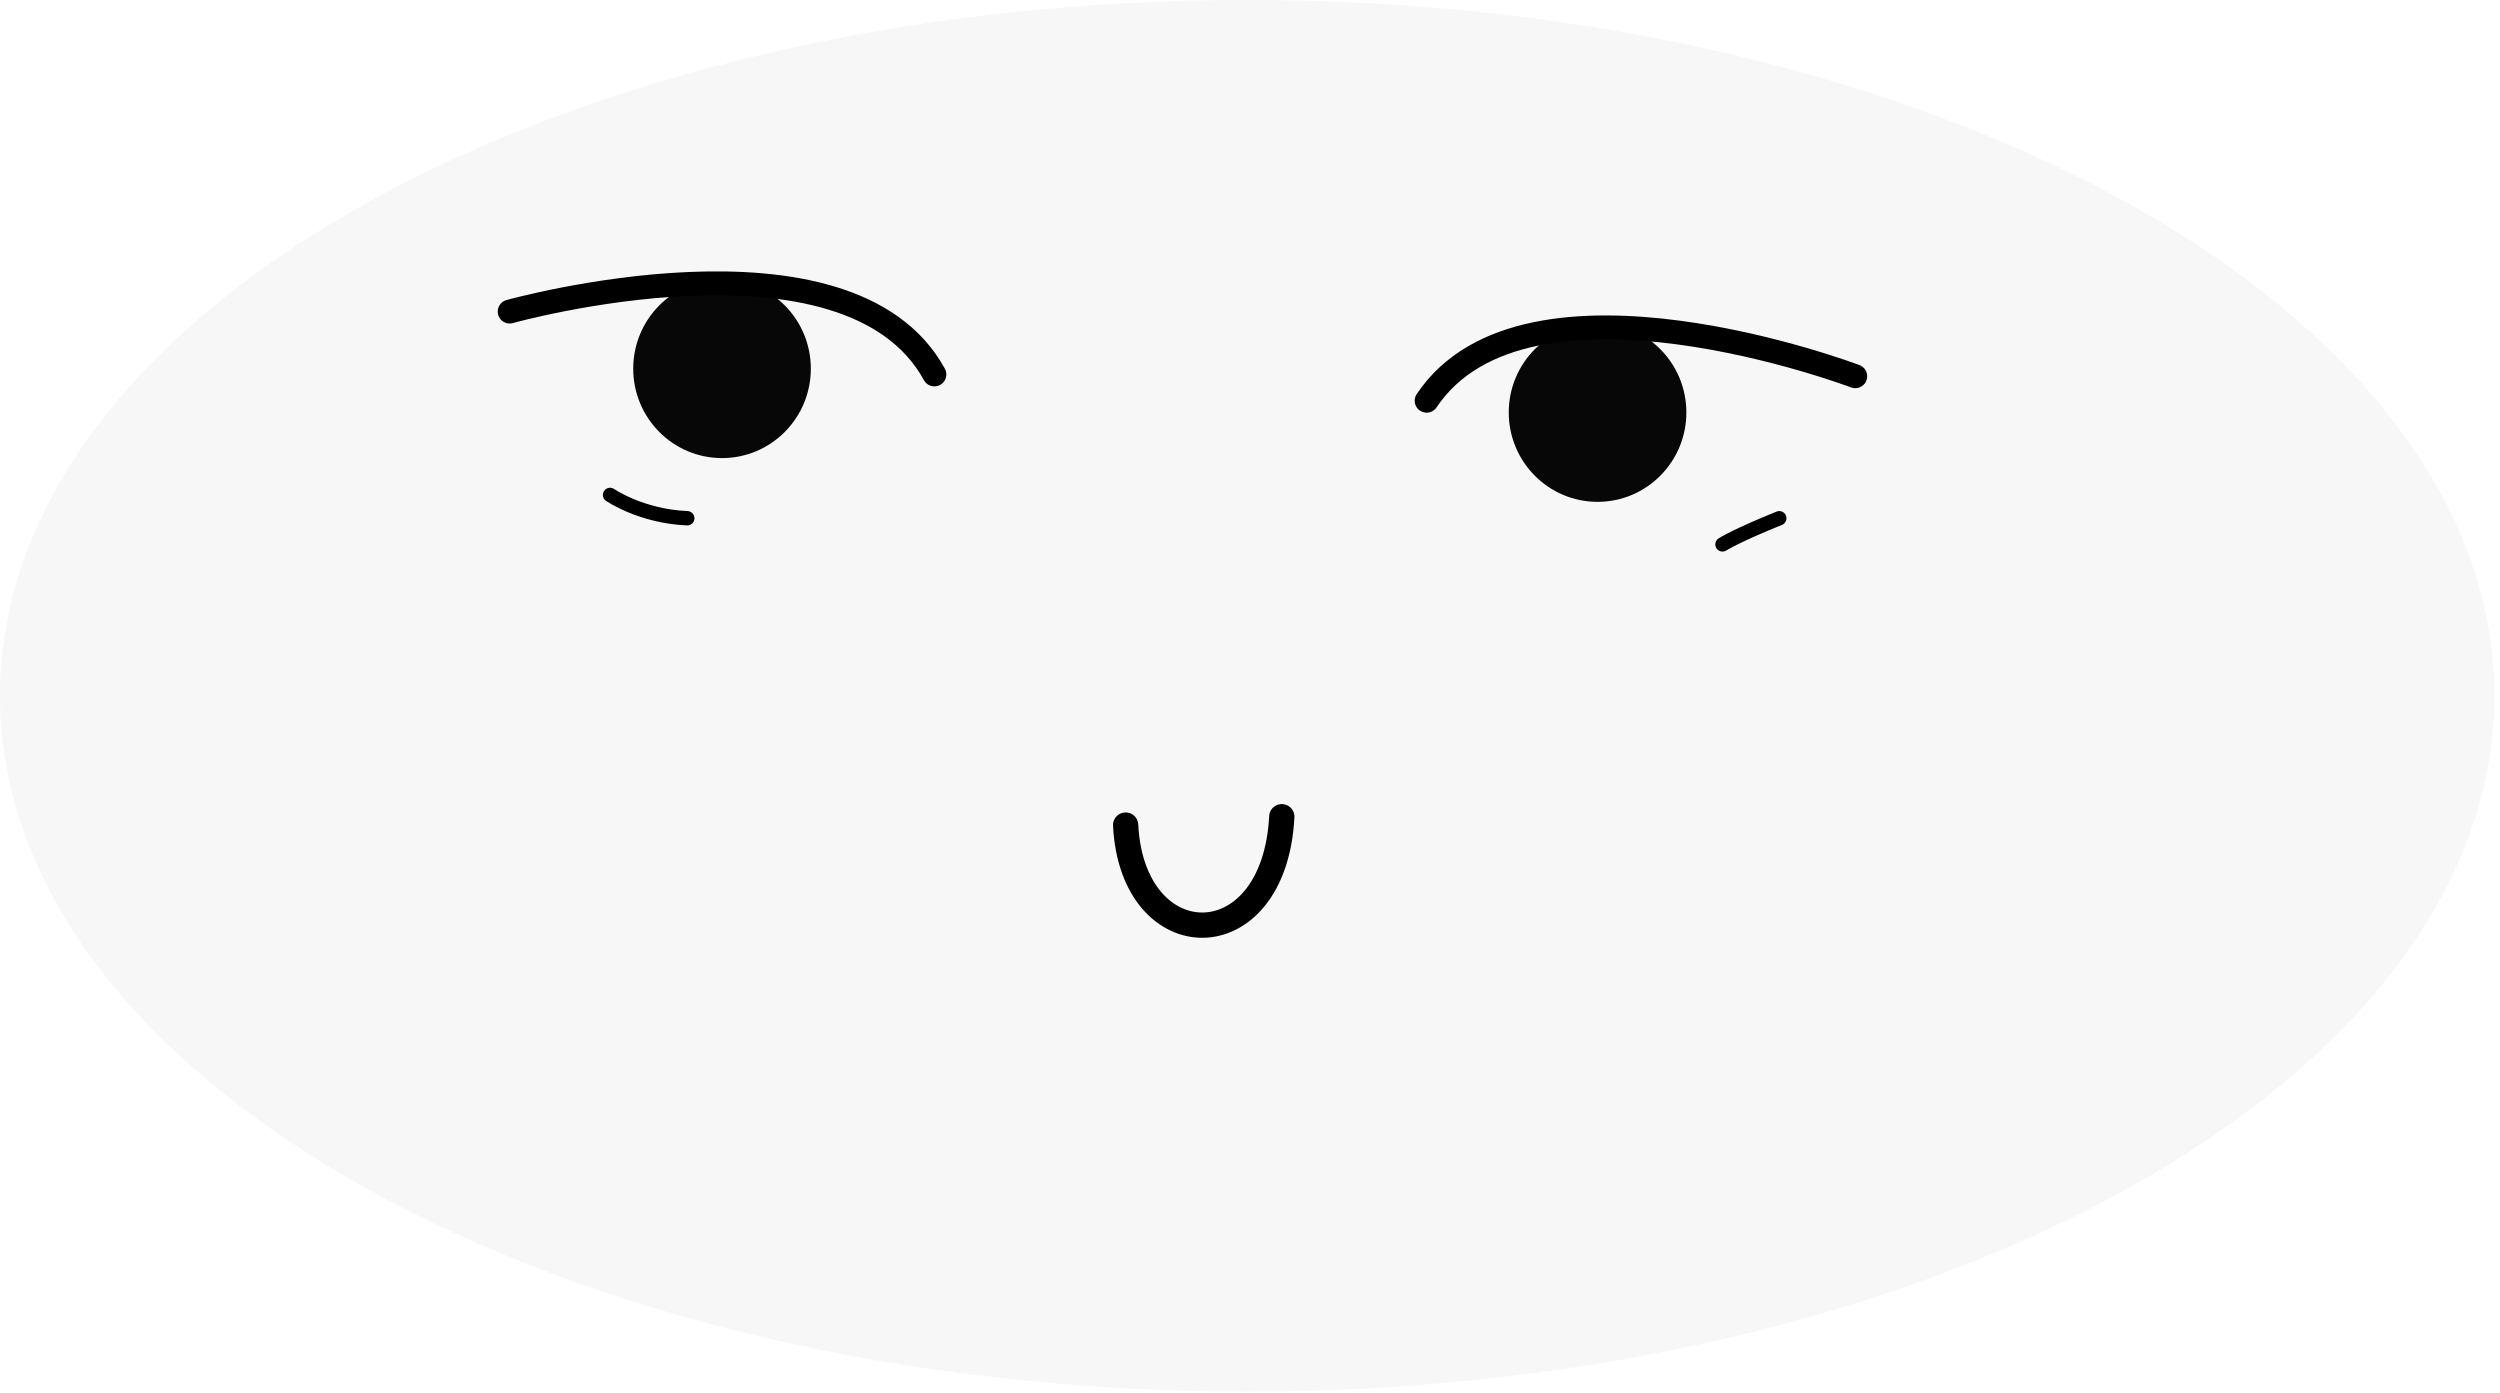
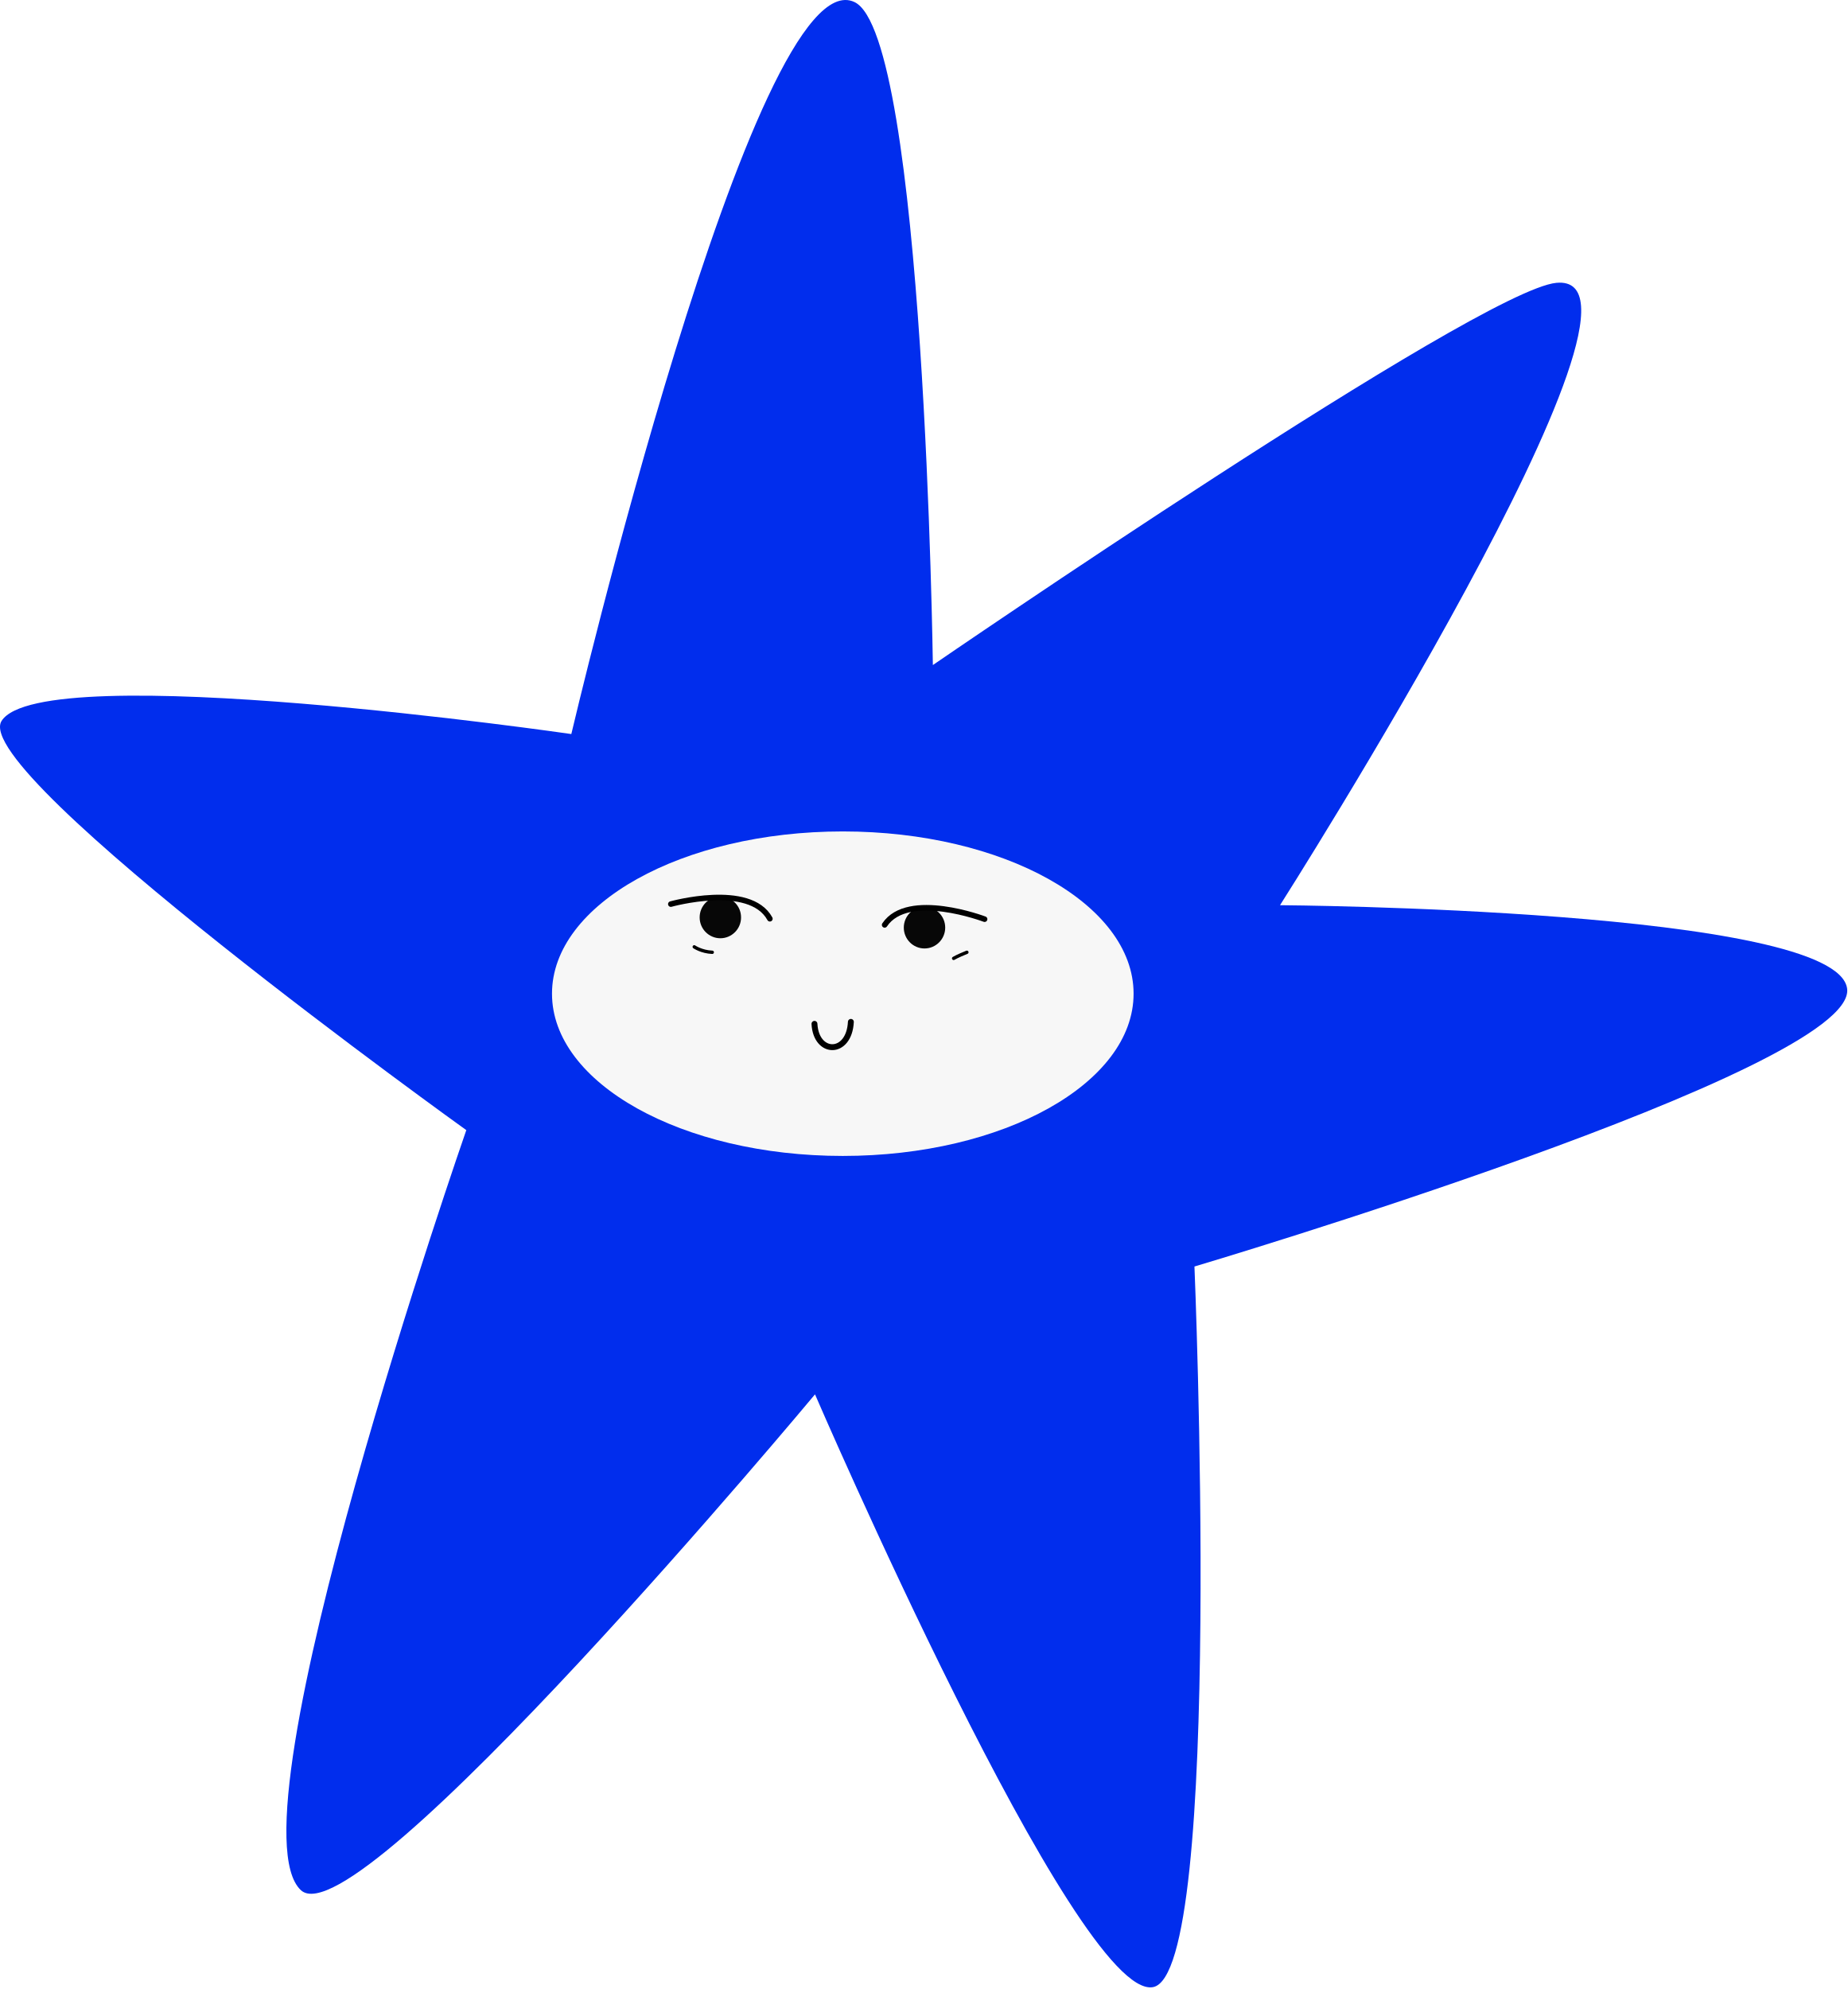
- <svg xmlns="http://www.w3.org/2000/svg" width="100%" height="100%" viewBox="0 0 289 161" version="1.1" xml:space="preserve" style="fill-rule:evenodd;clip-rule:evenodd;stroke-linecap:round;stroke-linejoin:round;stroke-miterlimit:1.5;">
+ <svg xmlns="http://www.w3.org/2000/svg" width="100%" height="100%" viewBox="0 0 916 986" version="1.1" xml:space="preserve" style="fill-rule:evenodd;clip-rule:evenodd;stroke-linecap:round;stroke-linejoin:round;stroke-miterlimit:1.5;">
+   <path d="M423.612,1.01c34.778,16.319 38.881,328.67 38.881,328.67c0,0 270.825,-185.859 309.113,-189.473c63.134,-5.959 -137.004,308.525 -137.004,308.525c0,0 276.629,1.828 281.173,41.5c4.607,40.216 -323.595,137.612 -323.595,137.612c0,0 14.708,351.01 -20.598,357.239c-37.873,6.682 -167.524,-293.865 -167.524,-293.865c0,0 -226.628,271.924 -254.864,245.815c-37.283,-34.474 81.988,-376.799 81.988,-376.799c0,0 -246.766,-176.937 -230.402,-202.846c19.958,-31.6 282.465,6.5 282.465,6.5c0,0 90.806,-386.135 140.368,-362.879Z" style="fill:#012ded;" />
  <g>
-     <ellipse cx="144.169" cy="80.434" rx="144.169" ry="80.434" style="fill:#f7f7f7;" />
-     <path d="M130.124,95.38c0.771,15.45 17.191,15.718 18.051,-0.969" style="fill:none;stroke:#000;stroke-width:2.92px;" />
-     <path d="M70.522,57.213c0,0 3.578,2.471 8.927,2.696" style="fill:none;stroke:#000;stroke-width:1.66px;" />
-     <path d="M199.122,62.931c0,0 1.592,-1.02 6.562,-3.022" style="fill:none;stroke:#000;stroke-width:1.66px;" />
-     <ellipse cx="83.466" cy="42.62" rx="10.266" ry="10.335" style="fill:#070707;" />
-     <ellipse cx="184.678" cy="47.679" rx="10.266" ry="10.335" style="fill:#070707;" />
-     <path d="M58.917,36.018c0,0 39.135,-10.955 49.098,7.265" style="fill:none;stroke:#000;stroke-width:2.76px;" />
-     <path d="M214.465,43.494c0,0 -38.009,-14.423 -49.546,2.83" style="fill:none;stroke:#000;stroke-width:2.76px;" />
+     <ellipse cx="417.836" cy="492.597" rx="144.169" ry="80.434" style="fill:#f7f7f7;" />
+     <path d="M403.791,507.543c0.771,15.45 17.191,15.718 18.051,-0.969" style="fill:none;stroke:#000;stroke-width:2.92px;" />
+     <path d="M344.189,469.376c0,0 3.578,2.471 8.927,2.696" style="fill:none;stroke:#000;stroke-width:1.66px;" />
+     <path d="M472.789,475.094c0,0 1.592,-1.02 6.562,-3.022" style="fill:none;stroke:#000;stroke-width:1.66px;" />
+     <ellipse cx="357.133" cy="454.783" rx="10.266" ry="10.335" style="fill:#070707;" />
+     <ellipse cx="458.345" cy="459.842" rx="10.266" ry="10.335" style="fill:#070707;" />
+     <path d="M332.584,448.181c0,0 39.135,-10.955 49.098,7.265" style="fill:none;stroke:#000;stroke-width:2.76px;" />
+     <path d="M488.132,455.657c0,0 -38.009,-14.423 -49.546,2.83" style="fill:none;stroke:#000;stroke-width:2.76px;" />
  </g>
</svg>
